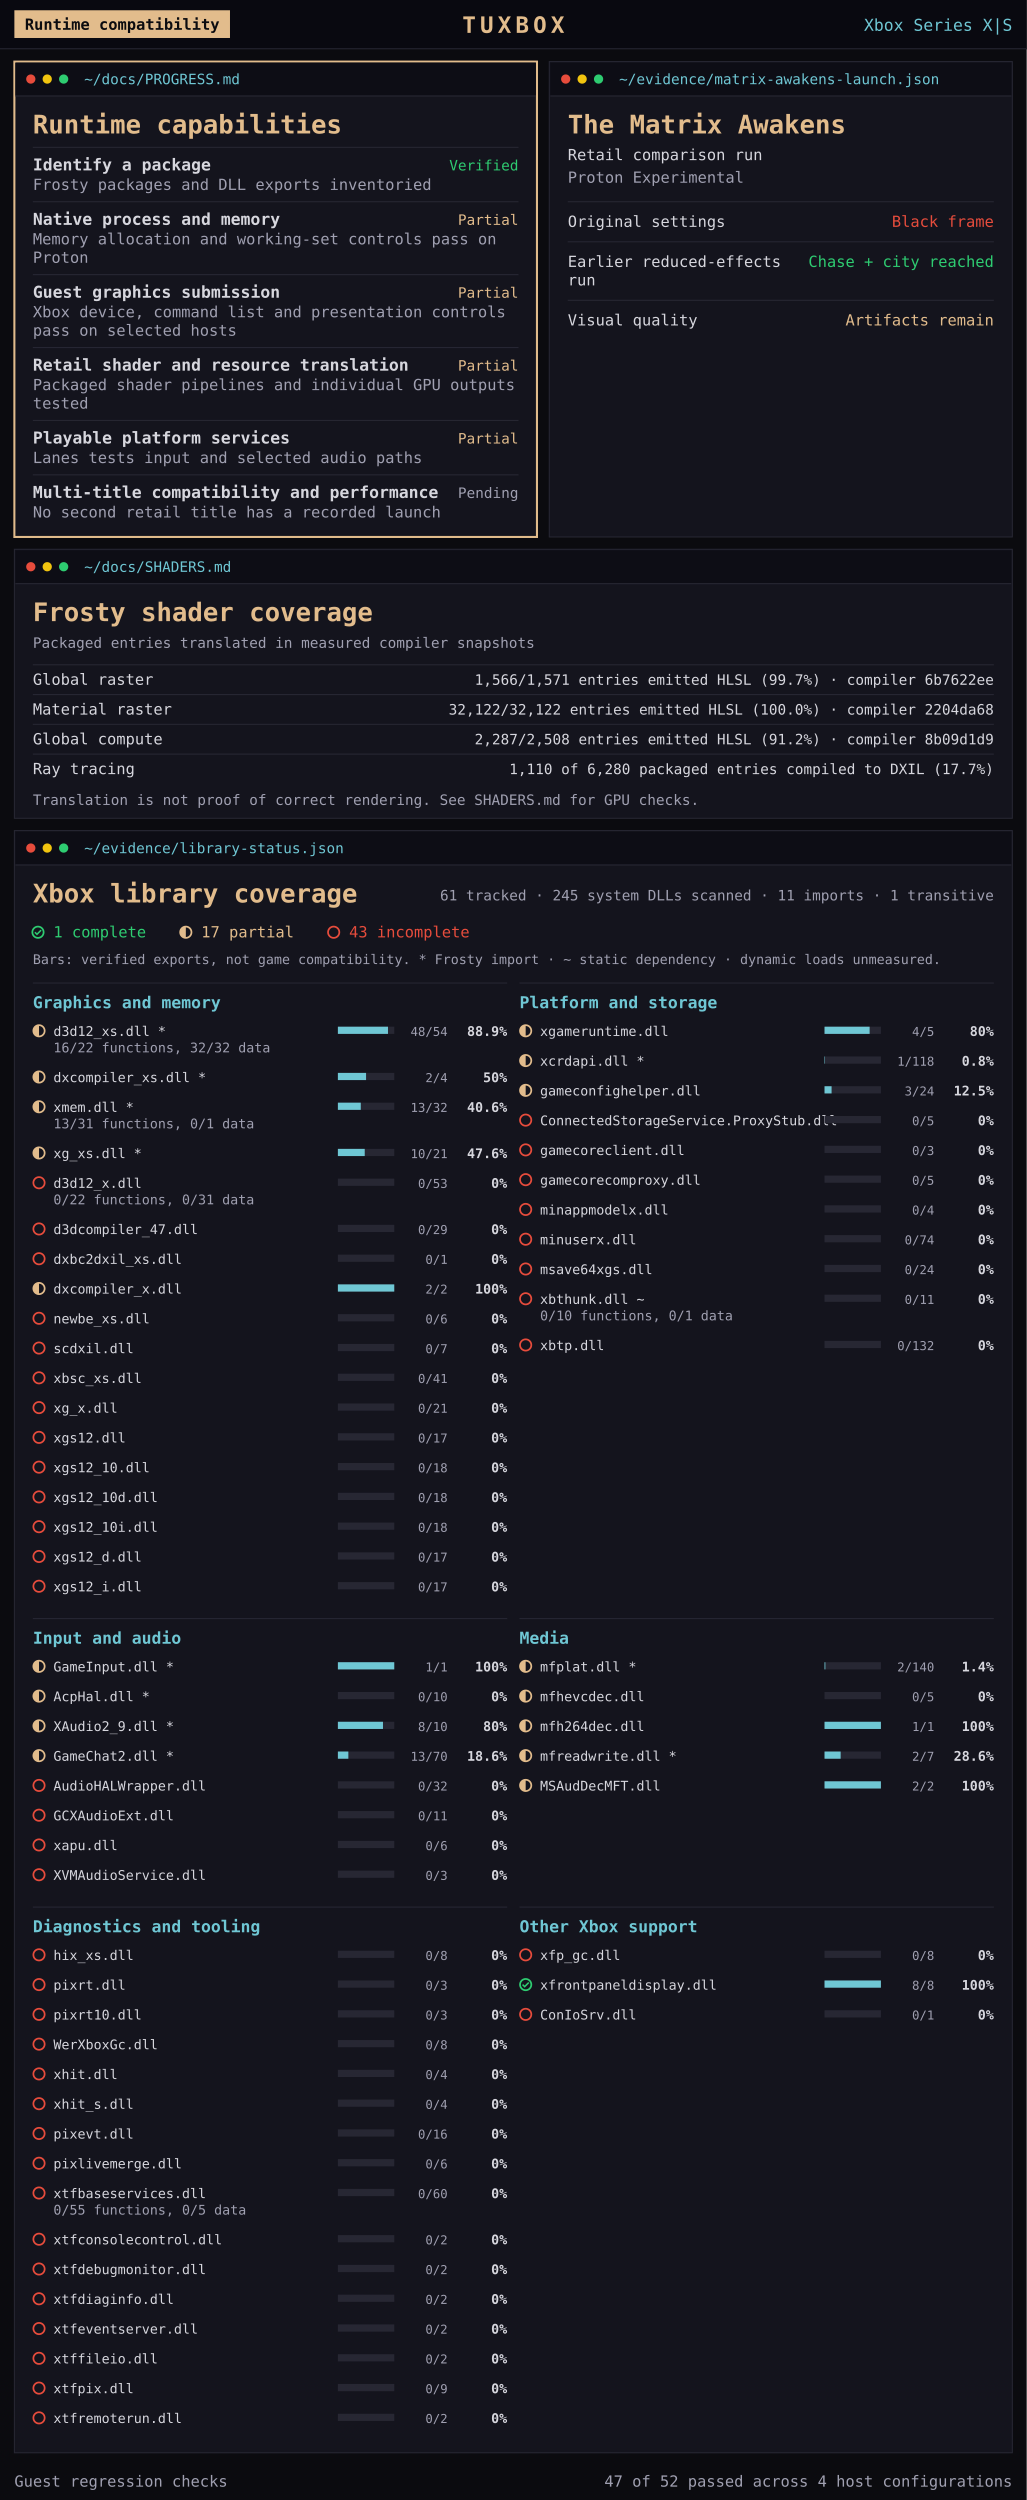
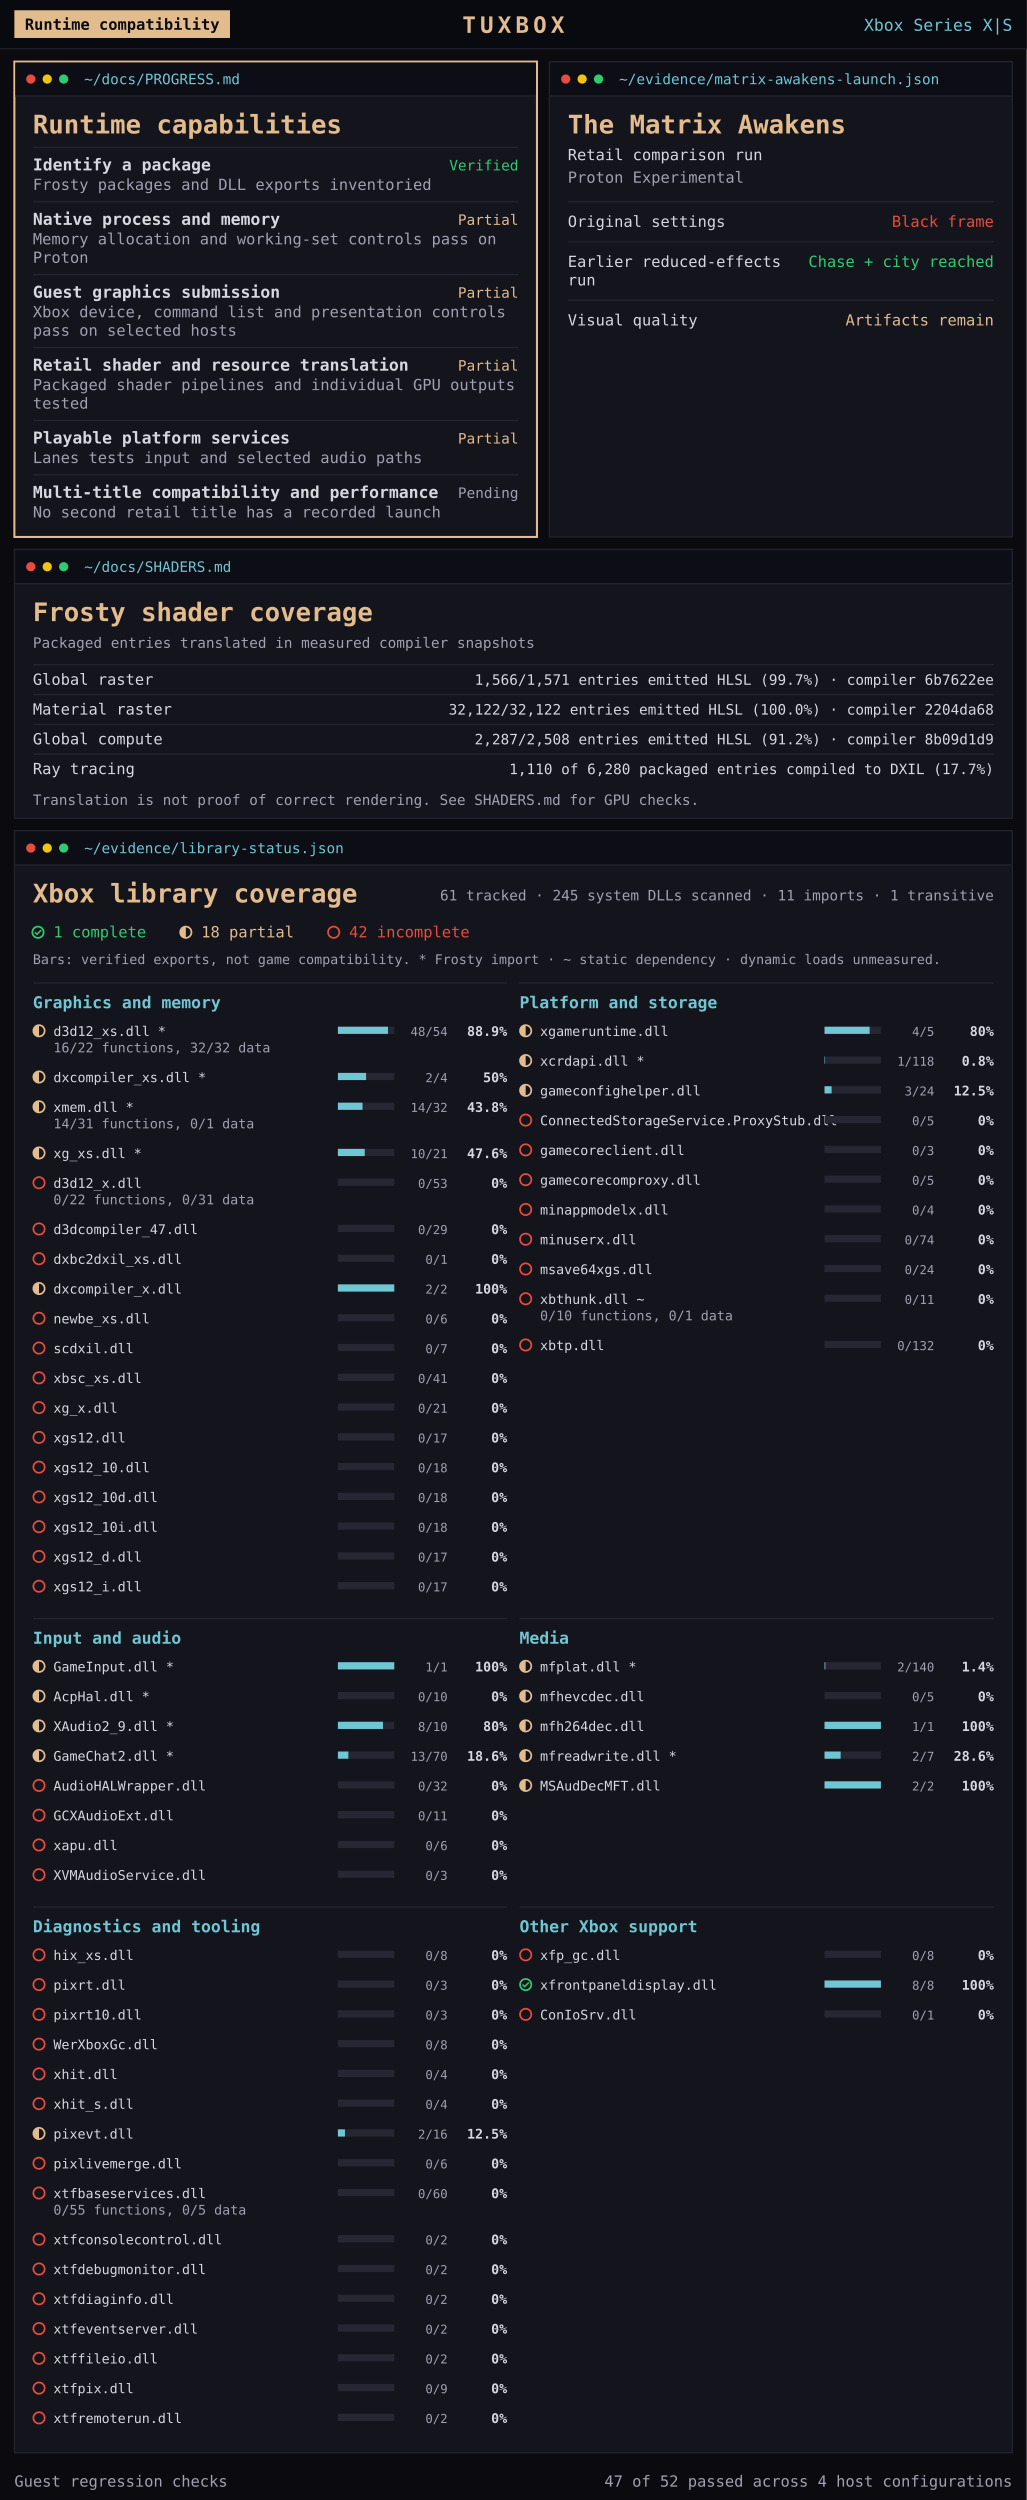
<svg xmlns="http://www.w3.org/2000/svg" role="img" font-family="'Terminess Nerd Font Mono', 'DejaVu Sans Mono', Consolas, monospace" aria-labelledby="map-title map-description" viewBox="0 0 1000 2435" width="1000" height="2435">
  <rect x="0" y="0" width="1000" height="2435" fill="#0b0b0f" />
  <rect x="0" y="0" width="1000" height="48" fill="#090910" />
  <rect x="0" y="47" width="1000" height="1" fill="#272733" />
  <rect x="14" y="10" width="210" height="27" fill="#e2bc8c" />
  <text x="119" y="29" fill="#0b0b0f" font-size="15" text-anchor="middle" font-weight="bold">Runtime compatibility</text>
  <text x="500" y="32" fill="#e2bc8c" font-size="22" text-anchor="middle" font-weight="bold" letter-spacing="4">TUXBOX</text>
  <text x="986" y="30" fill="#6fc7d4" font-size="16" text-anchor="end" font-weight="normal">Xbox Series X|S</text>
  <g transform="translate(14 60)">
    <rect x="0" y="0" width="509" height="463" fill="#14141d" stroke="#e2bc8c" stroke-width="2" />
    <rect x="1" y="1" width="507" height="32" fill="#0d0d15" />
    <rect x="1" y="33" width="507" height="1" fill="#272733" />
    <circle cx="16" cy="17" r="4.5" fill="#e74c3c" />
    <circle cx="32" cy="17" r="4.5" fill="#f1c40f" />
    <circle cx="48" cy="17" r="4.5" fill="#2ecc71" />
    <text x="68" y="22" fill="#6fc7d4" font-size="14" text-anchor="start" font-weight="normal">~/docs/PROGRESS.md</text>
    <text x="18" y="70" fill="#e2bc8c" font-size="25" text-anchor="start" font-weight="bold">Runtime capabilities</text>
    <rect x="18" y="83" width="473" height="1" fill="#272733" />
    <text x="18" y="106" fill="#d7d7de" font-size="16" text-anchor="start" font-weight="bold">Identify a package</text>
    <text x="491" y="106" fill="#2ecc71" font-size="14" text-anchor="end" font-weight="normal">Verified</text>
    <text x="18" y="125" fill="#a0a0b1" font-size="15" text-anchor="start" font-weight="normal">Frosty packages and DLL exports inventoried</text>
    <rect x="18" y="136" width="473" height="1" fill="#272733" />
    <text x="18" y="159" fill="#d7d7de" font-size="16" text-anchor="start" font-weight="bold">Native process and memory</text>
    <text x="491" y="159" fill="#e2bc8c" font-size="14" text-anchor="end" font-weight="normal">Partial</text>
    <text x="18" y="178" fill="#a0a0b1" font-size="15" text-anchor="start" font-weight="normal">Memory allocation and working-set controls pass on</text>
    <text x="18" y="196" fill="#a0a0b1" font-size="15" text-anchor="start" font-weight="normal">Proton</text>
    <rect x="18" y="207" width="473" height="1" fill="#272733" />
    <text x="18" y="230" fill="#d7d7de" font-size="16" text-anchor="start" font-weight="bold">Guest graphics submission</text>
    <text x="491" y="230" fill="#e2bc8c" font-size="14" text-anchor="end" font-weight="normal">Partial</text>
    <text x="18" y="249" fill="#a0a0b1" font-size="15" text-anchor="start" font-weight="normal">Xbox device, command list and presentation controls</text>
    <text x="18" y="267" fill="#a0a0b1" font-size="15" text-anchor="start" font-weight="normal">pass on selected hosts</text>
    <rect x="18" y="278" width="473" height="1" fill="#272733" />
    <text x="18" y="301" fill="#d7d7de" font-size="16" text-anchor="start" font-weight="bold">Retail shader and resource translation</text>
    <text x="491" y="301" fill="#e2bc8c" font-size="14" text-anchor="end" font-weight="normal">Partial</text>
    <text x="18" y="320" fill="#a0a0b1" font-size="15" text-anchor="start" font-weight="normal">Packaged shader pipelines and individual GPU outputs</text>
    <text x="18" y="338" fill="#a0a0b1" font-size="15" text-anchor="start" font-weight="normal">tested</text>
    <rect x="18" y="349" width="473" height="1" fill="#272733" />
    <text x="18" y="372" fill="#d7d7de" font-size="16" text-anchor="start" font-weight="bold">Playable platform services</text>
    <text x="491" y="372" fill="#e2bc8c" font-size="14" text-anchor="end" font-weight="normal">Partial</text>
    <text x="18" y="391" fill="#a0a0b1" font-size="15" text-anchor="start" font-weight="normal">Lanes tests input and selected audio paths</text>
    <rect x="18" y="402" width="473" height="1" fill="#272733" />
    <text x="18" y="425" fill="#d7d7de" font-size="16" text-anchor="start" font-weight="bold">Multi-title compatibility and performance</text>
    <text x="491" y="425" fill="#a0a0b1" font-size="14" text-anchor="end" font-weight="normal">Pending</text>
    <text x="18" y="444" fill="#a0a0b1" font-size="15" text-anchor="start" font-weight="normal">No second retail title has a recorded launch</text>
  </g>
  <g transform="translate(535 60)">
    <rect x="0" y="0" width="451" height="463" fill="#14141d" stroke="#272733" stroke-width="1" />
    <rect x="1" y="1" width="449" height="32" fill="#0d0d15" />
    <rect x="1" y="33" width="449" height="1" fill="#272733" />
    <circle cx="16" cy="17" r="4.5" fill="#e74c3c" />
    <circle cx="32" cy="17" r="4.5" fill="#f1c40f" />
    <circle cx="48" cy="17" r="4.5" fill="#2ecc71" />
    <text x="68" y="22" fill="#6fc7d4" font-size="14" text-anchor="start" font-weight="normal">~/evidence/matrix-awakens-launch.json</text>
    <text x="18" y="70" fill="#e2bc8c" font-size="25" text-anchor="start" font-weight="bold">The Matrix Awakens</text>
    <text x="18" y="96" fill="#d7d7de" font-size="15" text-anchor="start" font-weight="normal">Retail comparison run</text>
    <text x="18" y="118" fill="#a0a0b1" font-size="15" text-anchor="start" font-weight="normal">Proton Experimental</text>
    <rect x="18" y="136" width="415" height="1" fill="#272733" />
    <text x="18" y="161" fill="#d7d7de" font-size="15" text-anchor="start" font-weight="normal">Original settings</text>
    <text x="433" y="161" fill="#e74c3c" font-size="15" text-anchor="end" font-weight="normal">Black frame</text>
    <rect x="18" y="175" width="415" height="1" fill="#272733" />
    <text x="18" y="200" fill="#d7d7de" font-size="15" text-anchor="start" font-weight="normal">Earlier reduced-effects</text>
    <text x="18" y="218" fill="#d7d7de" font-size="15" text-anchor="start" font-weight="normal">run</text>
    <text x="433" y="200" fill="#2ecc71" font-size="15" text-anchor="end" font-weight="normal">Chase + city reached</text>
    <rect x="18" y="232" width="415" height="1" fill="#272733" />
    <text x="18" y="257" fill="#d7d7de" font-size="15" text-anchor="start" font-weight="normal">Visual quality</text>
    <text x="433" y="257" fill="#e2bc8c" font-size="15" text-anchor="end" font-weight="normal">Artifacts remain</text>
  </g>
  <g transform="translate(14 535)">
    <rect x="0" y="0" width="972" height="262" fill="#14141d" stroke="#272733" stroke-width="1" />
    <rect x="1" y="1" width="970" height="32" fill="#0d0d15" />
    <rect x="1" y="33" width="970" height="1" fill="#272733" />
    <circle cx="16" cy="17" r="4.5" fill="#e74c3c" />
    <circle cx="32" cy="17" r="4.5" fill="#f1c40f" />
    <circle cx="48" cy="17" r="4.5" fill="#2ecc71" />
    <text x="68" y="22" fill="#6fc7d4" font-size="14" text-anchor="start" font-weight="normal">~/docs/SHADERS.md</text>
    <text x="18" y="70" fill="#e2bc8c" font-size="25" text-anchor="start" font-weight="bold">Frosty shader coverage</text>
    <text x="18" y="96" fill="#a0a0b1" font-size="14" text-anchor="start" font-weight="normal">Packaged entries translated in measured compiler snapshots</text>
    <rect x="18" y="112" width="936" height="1" fill="#272733" />
    <text x="18" y="132" fill="#d7d7de" font-size="15" text-anchor="start" font-weight="normal">Global raster</text>
    <text x="954" y="132" fill="#d7d7de" font-size="14" text-anchor="end" font-weight="normal">1,566/1,571 entries emitted HLSL (99.7%) · compiler 6b7622ee</text>
    <rect x="18" y="141" width="936" height="1" fill="#272733" />
    <text x="18" y="161" fill="#d7d7de" font-size="15" text-anchor="start" font-weight="normal">Material raster</text>
    <text x="954" y="161" fill="#d7d7de" font-size="14" text-anchor="end" font-weight="normal">32,122/32,122 entries emitted HLSL (100.0%) · compiler 2204da68</text>
    <rect x="18" y="170" width="936" height="1" fill="#272733" />
    <text x="18" y="190" fill="#d7d7de" font-size="15" text-anchor="start" font-weight="normal">Global compute</text>
    <text x="954" y="190" fill="#d7d7de" font-size="14" text-anchor="end" font-weight="normal">2,287/2,508 entries emitted HLSL (91.2%) · compiler 8b09d1d9</text>
    <rect x="18" y="199" width="936" height="1" fill="#272733" />
    <text x="18" y="219" fill="#d7d7de" font-size="15" text-anchor="start" font-weight="normal">Ray tracing</text>
    <text x="954" y="219" fill="#d7d7de" font-size="14" text-anchor="end" font-weight="normal">1,110 of 6,280 packaged entries compiled to DXIL (17.7%)</text>
    <text x="18" y="249" fill="#a0a0b1" font-size="14" text-anchor="start" font-weight="normal">Translation is not proof of correct rendering. See SHADERS.md for GPU checks.</text>
  </g>
  <g transform="translate(14 809)">
    <rect x="0" y="0" width="972" height="1580" fill="#14141d" stroke="#272733" stroke-width="1" />
    <rect x="1" y="1" width="970" height="32" fill="#0d0d15" />
    <rect x="1" y="33" width="970" height="1" fill="#272733" />
    <circle cx="16" cy="17" r="4.5" fill="#e74c3c" />
    <circle cx="32" cy="17" r="4.5" fill="#f1c40f" />
    <circle cx="48" cy="17" r="4.5" fill="#2ecc71" />
    <text x="68" y="22" fill="#6fc7d4" font-size="14" text-anchor="start" font-weight="normal">~/evidence/library-status.json</text>
    <text x="18" y="70" fill="#e2bc8c" font-size="25" text-anchor="start" font-weight="bold">Xbox library coverage</text>
    <text x="954" y="68" fill="#a0a0b1" font-size="14" text-anchor="end" font-weight="normal">61 tracked · 245 system DLLs scanned · 11 imports · 1 transitive</text>
    <g transform="translate(23 99)">
      <circle cx="0" cy="0" r="5.5" fill="none" stroke="#2ecc71" stroke-width="1.7" />
      <path d="M-3,0 -1,2 3,-2" fill="none" stroke="#2ecc71" stroke-width="1.5" />
    </g>
    <text x="38" y="104" fill="#2ecc71" font-size="15" text-anchor="start" font-weight="normal">1 complete</text>
    <g transform="translate(167 99)">
      <circle cx="0" cy="0" r="5.5" fill="none" stroke="#e2bc8c" stroke-width="1.7" />
      <path d="M0,-5.5 A5.5,5.5 0 0 0 0,5.5 Z" fill="#e2bc8c" />
    </g>
-     <text x="182" y="104" fill="#e2bc8c" font-size="15" text-anchor="start" font-weight="normal">17 partial</text>
+     <text x="182" y="104" fill="#e2bc8c" font-size="15" text-anchor="start" font-weight="normal">18 partial</text>
    <g transform="translate(311 99)">
      <circle cx="0" cy="0" r="5.5" fill="none" stroke="#e74c3c" stroke-width="1.7" />
    </g>
-     <text x="326" y="104" fill="#e74c3c" font-size="15" text-anchor="start" font-weight="normal">43 incomplete</text>
+     <text x="326" y="104" fill="#e74c3c" font-size="15" text-anchor="start" font-weight="normal">42 incomplete</text>
    <text x="18" y="130" fill="#a0a0b1" font-size="13" text-anchor="start" font-weight="normal">Bars: verified exports, not game compatibility. * Frosty import  ·  ~ static dependency  ·  dynamic loads unmeasured.</text>
    <rect x="18.0" y="148" width="462.0" height="1" fill="#272733" />
    <text x="18.0" y="173" fill="#6fc7d4" font-size="16" text-anchor="start" font-weight="bold">Graphics and memory</text>
    <g>
      <g transform="translate(24.0 195)">
        <circle cx="0" cy="0" r="5.5" fill="none" stroke="#e2bc8c" stroke-width="1.7" />
        <path d="M0,-5.5 A5.5,5.5 0 0 0 0,5.5 Z" fill="#e2bc8c" />
      </g>
      <text x="38.0" y="200" fill="#d7d7de" font-size="13" text-anchor="start" font-weight="normal">d3d12_xs.dll *</text>
      <rect x="315.1" y="191" width="54.9" height="7" fill="#272733" />
      <rect x="315.1" y="191" width="48.8" height="7" fill="#6fc7d4" />
      <text x="422.0" y="200" fill="#a0a0b1" font-size="12" text-anchor="end" font-weight="normal">48/54</text>
      <text x="480.0" y="200" fill="#d7d7de" font-size="13" text-anchor="end" font-weight="bold">88.9%</text>
      <text x="38.0" y="216" fill="#a0a0b1" font-size="13" text-anchor="start" font-weight="normal">16/22 functions, 32/32 data</text>
    </g>
    <g>
      <g transform="translate(24.0 240)">
        <circle cx="0" cy="0" r="5.5" fill="none" stroke="#e2bc8c" stroke-width="1.7" />
        <path d="M0,-5.5 A5.5,5.5 0 0 0 0,5.5 Z" fill="#e2bc8c" />
      </g>
      <text x="38.0" y="245" fill="#d7d7de" font-size="13" text-anchor="start" font-weight="normal">dxcompiler_xs.dll *</text>
      <rect x="315.1" y="236" width="54.9" height="7" fill="#272733" />
      <rect x="315.1" y="236" width="27.45" height="7" fill="#6fc7d4" />
      <text x="422.0" y="245" fill="#a0a0b1" font-size="12" text-anchor="end" font-weight="normal">2/4</text>
      <text x="480.0" y="245" fill="#d7d7de" font-size="13" text-anchor="end" font-weight="bold">50%</text>
    </g>
    <g>
      <g transform="translate(24.0 269)">
        <circle cx="0" cy="0" r="5.5" fill="none" stroke="#e2bc8c" stroke-width="1.7" />
        <path d="M0,-5.5 A5.5,5.5 0 0 0 0,5.5 Z" fill="#e2bc8c" />
      </g>
      <text x="38.0" y="274" fill="#d7d7de" font-size="13" text-anchor="start" font-weight="normal">xmem.dll *</text>
      <rect x="315.1" y="265" width="54.9" height="7" fill="#272733" />
-       <rect x="315.1" y="265" width="22.303" height="7" fill="#6fc7d4" />
-       <text x="422.0" y="274" fill="#a0a0b1" font-size="12" text-anchor="end" font-weight="normal">13/32</text>
-       <text x="480.0" y="274" fill="#d7d7de" font-size="13" text-anchor="end" font-weight="bold">40.6%</text>
-       <text x="38.0" y="290" fill="#a0a0b1" font-size="13" text-anchor="start" font-weight="normal">13/31 functions, 0/1 data</text>
+       <rect x="315.1" y="265" width="24.019" height="7" fill="#6fc7d4" />
+       <text x="422.0" y="274" fill="#a0a0b1" font-size="12" text-anchor="end" font-weight="normal">14/32</text>
+       <text x="480.0" y="274" fill="#d7d7de" font-size="13" text-anchor="end" font-weight="bold">43.8%</text>
+       <text x="38.0" y="290" fill="#a0a0b1" font-size="13" text-anchor="start" font-weight="normal">14/31 functions, 0/1 data</text>
    </g>
    <g>
      <g transform="translate(24.0 314)">
        <circle cx="0" cy="0" r="5.5" fill="none" stroke="#e2bc8c" stroke-width="1.7" />
        <path d="M0,-5.5 A5.5,5.5 0 0 0 0,5.5 Z" fill="#e2bc8c" />
      </g>
      <text x="38.0" y="319" fill="#d7d7de" font-size="13" text-anchor="start" font-weight="normal">xg_xs.dll *</text>
      <rect x="315.1" y="310" width="54.9" height="7" fill="#272733" />
      <rect x="315.1" y="310" width="26.143" height="7" fill="#6fc7d4" />
      <text x="422.0" y="319" fill="#a0a0b1" font-size="12" text-anchor="end" font-weight="normal">10/21</text>
      <text x="480.0" y="319" fill="#d7d7de" font-size="13" text-anchor="end" font-weight="bold">47.6%</text>
    </g>
    <g>
      <g transform="translate(24.0 343)">
        <circle cx="0" cy="0" r="5.5" fill="none" stroke="#e74c3c" stroke-width="1.7" />
      </g>
      <text x="38.0" y="348" fill="#d7d7de" font-size="13" text-anchor="start" font-weight="normal">d3d12_x.dll</text>
      <rect x="315.1" y="339" width="54.9" height="7" fill="#272733" />
      <text x="422.0" y="348" fill="#a0a0b1" font-size="12" text-anchor="end" font-weight="normal">0/53</text>
      <text x="480.0" y="348" fill="#d7d7de" font-size="13" text-anchor="end" font-weight="bold">0%</text>
      <text x="38.0" y="364" fill="#a0a0b1" font-size="13" text-anchor="start" font-weight="normal">0/22 functions, 0/31 data</text>
    </g>
    <g>
      <g transform="translate(24.0 388)">
        <circle cx="0" cy="0" r="5.5" fill="none" stroke="#e74c3c" stroke-width="1.7" />
      </g>
      <text x="38.0" y="393" fill="#d7d7de" font-size="13" text-anchor="start" font-weight="normal">d3dcompiler_47.dll</text>
      <rect x="315.1" y="384" width="54.9" height="7" fill="#272733" />
      <text x="422.0" y="393" fill="#a0a0b1" font-size="12" text-anchor="end" font-weight="normal">0/29</text>
      <text x="480.0" y="393" fill="#d7d7de" font-size="13" text-anchor="end" font-weight="bold">0%</text>
    </g>
    <g>
      <g transform="translate(24.0 417)">
        <circle cx="0" cy="0" r="5.5" fill="none" stroke="#e74c3c" stroke-width="1.7" />
      </g>
      <text x="38.0" y="422" fill="#d7d7de" font-size="13" text-anchor="start" font-weight="normal">dxbc2dxil_xs.dll</text>
      <rect x="315.1" y="413" width="54.9" height="7" fill="#272733" />
      <text x="422.0" y="422" fill="#a0a0b1" font-size="12" text-anchor="end" font-weight="normal">0/1</text>
      <text x="480.0" y="422" fill="#d7d7de" font-size="13" text-anchor="end" font-weight="bold">0%</text>
    </g>
    <g>
      <g transform="translate(24.0 446)">
        <circle cx="0" cy="0" r="5.5" fill="none" stroke="#e2bc8c" stroke-width="1.7" />
        <path d="M0,-5.5 A5.5,5.5 0 0 0 0,5.5 Z" fill="#e2bc8c" />
      </g>
      <text x="38.0" y="451" fill="#d7d7de" font-size="13" text-anchor="start" font-weight="normal">dxcompiler_x.dll</text>
      <rect x="315.1" y="442" width="54.9" height="7" fill="#272733" />
      <rect x="315.1" y="442" width="54.9" height="7" fill="#6fc7d4" />
      <text x="422.0" y="451" fill="#a0a0b1" font-size="12" text-anchor="end" font-weight="normal">2/2</text>
      <text x="480.0" y="451" fill="#d7d7de" font-size="13" text-anchor="end" font-weight="bold">100%</text>
    </g>
    <g>
      <g transform="translate(24.0 475)">
        <circle cx="0" cy="0" r="5.5" fill="none" stroke="#e74c3c" stroke-width="1.7" />
      </g>
      <text x="38.0" y="480" fill="#d7d7de" font-size="13" text-anchor="start" font-weight="normal">newbe_xs.dll</text>
      <rect x="315.1" y="471" width="54.9" height="7" fill="#272733" />
      <text x="422.0" y="480" fill="#a0a0b1" font-size="12" text-anchor="end" font-weight="normal">0/6</text>
      <text x="480.0" y="480" fill="#d7d7de" font-size="13" text-anchor="end" font-weight="bold">0%</text>
    </g>
    <g>
      <g transform="translate(24.0 504)">
        <circle cx="0" cy="0" r="5.5" fill="none" stroke="#e74c3c" stroke-width="1.7" />
      </g>
      <text x="38.0" y="509" fill="#d7d7de" font-size="13" text-anchor="start" font-weight="normal">scdxil.dll</text>
      <rect x="315.1" y="500" width="54.9" height="7" fill="#272733" />
      <text x="422.0" y="509" fill="#a0a0b1" font-size="12" text-anchor="end" font-weight="normal">0/7</text>
      <text x="480.0" y="509" fill="#d7d7de" font-size="13" text-anchor="end" font-weight="bold">0%</text>
    </g>
    <g>
      <g transform="translate(24.0 533)">
        <circle cx="0" cy="0" r="5.5" fill="none" stroke="#e74c3c" stroke-width="1.7" />
      </g>
      <text x="38.0" y="538" fill="#d7d7de" font-size="13" text-anchor="start" font-weight="normal">xbsc_xs.dll</text>
      <rect x="315.1" y="529" width="54.9" height="7" fill="#272733" />
      <text x="422.0" y="538" fill="#a0a0b1" font-size="12" text-anchor="end" font-weight="normal">0/41</text>
      <text x="480.0" y="538" fill="#d7d7de" font-size="13" text-anchor="end" font-weight="bold">0%</text>
    </g>
    <g>
      <g transform="translate(24.0 562)">
        <circle cx="0" cy="0" r="5.5" fill="none" stroke="#e74c3c" stroke-width="1.7" />
      </g>
      <text x="38.0" y="567" fill="#d7d7de" font-size="13" text-anchor="start" font-weight="normal">xg_x.dll</text>
      <rect x="315.1" y="558" width="54.9" height="7" fill="#272733" />
      <text x="422.0" y="567" fill="#a0a0b1" font-size="12" text-anchor="end" font-weight="normal">0/21</text>
      <text x="480.0" y="567" fill="#d7d7de" font-size="13" text-anchor="end" font-weight="bold">0%</text>
    </g>
    <g>
      <g transform="translate(24.0 591)">
        <circle cx="0" cy="0" r="5.5" fill="none" stroke="#e74c3c" stroke-width="1.7" />
      </g>
      <text x="38.0" y="596" fill="#d7d7de" font-size="13" text-anchor="start" font-weight="normal">xgs12.dll</text>
      <rect x="315.1" y="587" width="54.9" height="7" fill="#272733" />
      <text x="422.0" y="596" fill="#a0a0b1" font-size="12" text-anchor="end" font-weight="normal">0/17</text>
      <text x="480.0" y="596" fill="#d7d7de" font-size="13" text-anchor="end" font-weight="bold">0%</text>
    </g>
    <g>
      <g transform="translate(24.0 620)">
        <circle cx="0" cy="0" r="5.5" fill="none" stroke="#e74c3c" stroke-width="1.7" />
      </g>
      <text x="38.0" y="625" fill="#d7d7de" font-size="13" text-anchor="start" font-weight="normal">xgs12_10.dll</text>
      <rect x="315.1" y="616" width="54.9" height="7" fill="#272733" />
      <text x="422.0" y="625" fill="#a0a0b1" font-size="12" text-anchor="end" font-weight="normal">0/18</text>
      <text x="480.0" y="625" fill="#d7d7de" font-size="13" text-anchor="end" font-weight="bold">0%</text>
    </g>
    <g>
      <g transform="translate(24.0 649)">
        <circle cx="0" cy="0" r="5.5" fill="none" stroke="#e74c3c" stroke-width="1.7" />
      </g>
      <text x="38.0" y="654" fill="#d7d7de" font-size="13" text-anchor="start" font-weight="normal">xgs12_10d.dll</text>
      <rect x="315.1" y="645" width="54.9" height="7" fill="#272733" />
      <text x="422.0" y="654" fill="#a0a0b1" font-size="12" text-anchor="end" font-weight="normal">0/18</text>
      <text x="480.0" y="654" fill="#d7d7de" font-size="13" text-anchor="end" font-weight="bold">0%</text>
    </g>
    <g>
      <g transform="translate(24.0 678)">
        <circle cx="0" cy="0" r="5.5" fill="none" stroke="#e74c3c" stroke-width="1.7" />
      </g>
      <text x="38.0" y="683" fill="#d7d7de" font-size="13" text-anchor="start" font-weight="normal">xgs12_10i.dll</text>
      <rect x="315.1" y="674" width="54.9" height="7" fill="#272733" />
      <text x="422.0" y="683" fill="#a0a0b1" font-size="12" text-anchor="end" font-weight="normal">0/18</text>
      <text x="480.0" y="683" fill="#d7d7de" font-size="13" text-anchor="end" font-weight="bold">0%</text>
    </g>
    <g>
      <g transform="translate(24.0 707)">
        <circle cx="0" cy="0" r="5.5" fill="none" stroke="#e74c3c" stroke-width="1.7" />
      </g>
      <text x="38.0" y="712" fill="#d7d7de" font-size="13" text-anchor="start" font-weight="normal">xgs12_d.dll</text>
      <rect x="315.1" y="703" width="54.9" height="7" fill="#272733" />
      <text x="422.0" y="712" fill="#a0a0b1" font-size="12" text-anchor="end" font-weight="normal">0/17</text>
      <text x="480.0" y="712" fill="#d7d7de" font-size="13" text-anchor="end" font-weight="bold">0%</text>
    </g>
    <g>
      <g transform="translate(24.0 736)">
        <circle cx="0" cy="0" r="5.5" fill="none" stroke="#e74c3c" stroke-width="1.7" />
      </g>
      <text x="38.0" y="741" fill="#d7d7de" font-size="13" text-anchor="start" font-weight="normal">xgs12_i.dll</text>
      <rect x="315.1" y="732" width="54.9" height="7" fill="#272733" />
      <text x="422.0" y="741" fill="#a0a0b1" font-size="12" text-anchor="end" font-weight="normal">0/17</text>
      <text x="480.0" y="741" fill="#d7d7de" font-size="13" text-anchor="end" font-weight="bold">0%</text>
    </g>
    <rect x="492.0" y="148" width="462.0" height="1" fill="#272733" />
    <text x="492.0" y="173" fill="#6fc7d4" font-size="16" text-anchor="start" font-weight="bold">Platform and storage</text>
    <g>
      <g transform="translate(498.0 195)">
        <circle cx="0" cy="0" r="5.5" fill="none" stroke="#e2bc8c" stroke-width="1.7" />
        <path d="M0,-5.5 A5.5,5.5 0 0 0 0,5.5 Z" fill="#e2bc8c" />
      </g>
      <text x="512.0" y="200" fill="#d7d7de" font-size="13" text-anchor="start" font-weight="normal">xgameruntime.dll</text>
      <rect x="789.1" y="191" width="54.9" height="7" fill="#272733" />
      <rect x="789.1" y="191" width="43.92" height="7" fill="#6fc7d4" />
      <text x="896.0" y="200" fill="#a0a0b1" font-size="12" text-anchor="end" font-weight="normal">4/5</text>
      <text x="954.0" y="200" fill="#d7d7de" font-size="13" text-anchor="end" font-weight="bold">80%</text>
    </g>
    <g>
      <g transform="translate(498.0 224)">
        <circle cx="0" cy="0" r="5.5" fill="none" stroke="#e2bc8c" stroke-width="1.7" />
        <path d="M0,-5.5 A5.5,5.5 0 0 0 0,5.5 Z" fill="#e2bc8c" />
      </g>
      <text x="512.0" y="229" fill="#d7d7de" font-size="13" text-anchor="start" font-weight="normal">xcrdapi.dll *</text>
      <rect x="789.1" y="220" width="54.9" height="7" fill="#272733" />
      <rect x="789.1" y="220" width="0.465" height="7" fill="#6fc7d4" />
      <text x="896.0" y="229" fill="#a0a0b1" font-size="12" text-anchor="end" font-weight="normal">1/118</text>
      <text x="954.0" y="229" fill="#d7d7de" font-size="13" text-anchor="end" font-weight="bold">0.8%</text>
    </g>
    <g>
      <g transform="translate(498.0 253)">
        <circle cx="0" cy="0" r="5.5" fill="none" stroke="#e2bc8c" stroke-width="1.7" />
        <path d="M0,-5.5 A5.5,5.5 0 0 0 0,5.5 Z" fill="#e2bc8c" />
      </g>
      <text x="512.0" y="258" fill="#d7d7de" font-size="13" text-anchor="start" font-weight="normal">gameconfighelper.dll</text>
      <rect x="789.1" y="249" width="54.9" height="7" fill="#272733" />
      <rect x="789.1" y="249" width="6.862" height="7" fill="#6fc7d4" />
      <text x="896.0" y="258" fill="#a0a0b1" font-size="12" text-anchor="end" font-weight="normal">3/24</text>
      <text x="954.0" y="258" fill="#d7d7de" font-size="13" text-anchor="end" font-weight="bold">12.5%</text>
    </g>
    <g>
      <g transform="translate(498.0 282)">
        <circle cx="0" cy="0" r="5.5" fill="none" stroke="#e74c3c" stroke-width="1.7" />
      </g>
      <text x="512.0" y="287" fill="#d7d7de" font-size="13" text-anchor="start" font-weight="normal">ConnectedStorageService.ProxyStub.dll</text>
      <rect x="789.1" y="278" width="54.9" height="7" fill="#272733" />
      <text x="896.0" y="287" fill="#a0a0b1" font-size="12" text-anchor="end" font-weight="normal">0/5</text>
      <text x="954.0" y="287" fill="#d7d7de" font-size="13" text-anchor="end" font-weight="bold">0%</text>
    </g>
    <g>
      <g transform="translate(498.0 311)">
        <circle cx="0" cy="0" r="5.5" fill="none" stroke="#e74c3c" stroke-width="1.7" />
      </g>
      <text x="512.0" y="316" fill="#d7d7de" font-size="13" text-anchor="start" font-weight="normal">gamecoreclient.dll</text>
      <rect x="789.1" y="307" width="54.9" height="7" fill="#272733" />
      <text x="896.0" y="316" fill="#a0a0b1" font-size="12" text-anchor="end" font-weight="normal">0/3</text>
      <text x="954.0" y="316" fill="#d7d7de" font-size="13" text-anchor="end" font-weight="bold">0%</text>
    </g>
    <g>
      <g transform="translate(498.0 340)">
        <circle cx="0" cy="0" r="5.5" fill="none" stroke="#e74c3c" stroke-width="1.7" />
      </g>
      <text x="512.0" y="345" fill="#d7d7de" font-size="13" text-anchor="start" font-weight="normal">gamecorecomproxy.dll</text>
      <rect x="789.1" y="336" width="54.9" height="7" fill="#272733" />
      <text x="896.0" y="345" fill="#a0a0b1" font-size="12" text-anchor="end" font-weight="normal">0/5</text>
      <text x="954.0" y="345" fill="#d7d7de" font-size="13" text-anchor="end" font-weight="bold">0%</text>
    </g>
    <g>
      <g transform="translate(498.0 369)">
        <circle cx="0" cy="0" r="5.5" fill="none" stroke="#e74c3c" stroke-width="1.7" />
      </g>
      <text x="512.0" y="374" fill="#d7d7de" font-size="13" text-anchor="start" font-weight="normal">minappmodelx.dll</text>
      <rect x="789.1" y="365" width="54.9" height="7" fill="#272733" />
      <text x="896.0" y="374" fill="#a0a0b1" font-size="12" text-anchor="end" font-weight="normal">0/4</text>
      <text x="954.0" y="374" fill="#d7d7de" font-size="13" text-anchor="end" font-weight="bold">0%</text>
    </g>
    <g>
      <g transform="translate(498.0 398)">
        <circle cx="0" cy="0" r="5.5" fill="none" stroke="#e74c3c" stroke-width="1.7" />
      </g>
      <text x="512.0" y="403" fill="#d7d7de" font-size="13" text-anchor="start" font-weight="normal">minuserx.dll</text>
      <rect x="789.1" y="394" width="54.9" height="7" fill="#272733" />
      <text x="896.0" y="403" fill="#a0a0b1" font-size="12" text-anchor="end" font-weight="normal">0/74</text>
      <text x="954.0" y="403" fill="#d7d7de" font-size="13" text-anchor="end" font-weight="bold">0%</text>
    </g>
    <g>
      <g transform="translate(498.0 427)">
        <circle cx="0" cy="0" r="5.5" fill="none" stroke="#e74c3c" stroke-width="1.7" />
      </g>
      <text x="512.0" y="432" fill="#d7d7de" font-size="13" text-anchor="start" font-weight="normal">msave64xgs.dll</text>
      <rect x="789.1" y="423" width="54.9" height="7" fill="#272733" />
      <text x="896.0" y="432" fill="#a0a0b1" font-size="12" text-anchor="end" font-weight="normal">0/24</text>
      <text x="954.0" y="432" fill="#d7d7de" font-size="13" text-anchor="end" font-weight="bold">0%</text>
    </g>
    <g>
      <g transform="translate(498.0 456)">
        <circle cx="0" cy="0" r="5.5" fill="none" stroke="#e74c3c" stroke-width="1.7" />
      </g>
      <text x="512.0" y="461" fill="#d7d7de" font-size="13" text-anchor="start" font-weight="normal">xbthunk.dll ~</text>
      <rect x="789.1" y="452" width="54.9" height="7" fill="#272733" />
      <text x="896.0" y="461" fill="#a0a0b1" font-size="12" text-anchor="end" font-weight="normal">0/11</text>
      <text x="954.0" y="461" fill="#d7d7de" font-size="13" text-anchor="end" font-weight="bold">0%</text>
      <text x="512.0" y="477" fill="#a0a0b1" font-size="13" text-anchor="start" font-weight="normal">0/10 functions, 0/1 data</text>
    </g>
    <g>
      <g transform="translate(498.0 501)">
        <circle cx="0" cy="0" r="5.5" fill="none" stroke="#e74c3c" stroke-width="1.7" />
      </g>
      <text x="512.0" y="506" fill="#d7d7de" font-size="13" text-anchor="start" font-weight="normal">xbtp.dll</text>
      <rect x="789.1" y="497" width="54.9" height="7" fill="#272733" />
      <text x="896.0" y="506" fill="#a0a0b1" font-size="12" text-anchor="end" font-weight="normal">0/132</text>
      <text x="954.0" y="506" fill="#d7d7de" font-size="13" text-anchor="end" font-weight="bold">0%</text>
    </g>
    <rect x="18.0" y="767" width="462.0" height="1" fill="#272733" />
    <text x="18.0" y="792" fill="#6fc7d4" font-size="16" text-anchor="start" font-weight="bold">Input and audio</text>
    <g>
      <g transform="translate(24.0 814)">
        <circle cx="0" cy="0" r="5.5" fill="none" stroke="#e2bc8c" stroke-width="1.7" />
        <path d="M0,-5.5 A5.5,5.5 0 0 0 0,5.5 Z" fill="#e2bc8c" />
      </g>
      <text x="38.0" y="819" fill="#d7d7de" font-size="13" text-anchor="start" font-weight="normal">GameInput.dll *</text>
      <rect x="315.1" y="810" width="54.9" height="7" fill="#272733" />
      <rect x="315.1" y="810" width="54.9" height="7" fill="#6fc7d4" />
      <text x="422.0" y="819" fill="#a0a0b1" font-size="12" text-anchor="end" font-weight="normal">1/1</text>
      <text x="480.0" y="819" fill="#d7d7de" font-size="13" text-anchor="end" font-weight="bold">100%</text>
    </g>
    <g>
      <g transform="translate(24.0 843)">
        <circle cx="0" cy="0" r="5.5" fill="none" stroke="#e2bc8c" stroke-width="1.7" />
        <path d="M0,-5.5 A5.5,5.5 0 0 0 0,5.5 Z" fill="#e2bc8c" />
      </g>
      <text x="38.0" y="848" fill="#d7d7de" font-size="13" text-anchor="start" font-weight="normal">AcpHal.dll *</text>
      <rect x="315.1" y="839" width="54.9" height="7" fill="#272733" />
      <text x="422.0" y="848" fill="#a0a0b1" font-size="12" text-anchor="end" font-weight="normal">0/10</text>
      <text x="480.0" y="848" fill="#d7d7de" font-size="13" text-anchor="end" font-weight="bold">0%</text>
    </g>
    <g>
      <g transform="translate(24.0 872)">
        <circle cx="0" cy="0" r="5.5" fill="none" stroke="#e2bc8c" stroke-width="1.7" />
        <path d="M0,-5.5 A5.5,5.5 0 0 0 0,5.5 Z" fill="#e2bc8c" />
      </g>
      <text x="38.0" y="877" fill="#d7d7de" font-size="13" text-anchor="start" font-weight="normal">XAudio2_9.dll *</text>
      <rect x="315.1" y="868" width="54.9" height="7" fill="#272733" />
      <rect x="315.1" y="868" width="43.92" height="7" fill="#6fc7d4" />
      <text x="422.0" y="877" fill="#a0a0b1" font-size="12" text-anchor="end" font-weight="normal">8/10</text>
      <text x="480.0" y="877" fill="#d7d7de" font-size="13" text-anchor="end" font-weight="bold">80%</text>
    </g>
    <g>
      <g transform="translate(24.0 901)">
        <circle cx="0" cy="0" r="5.5" fill="none" stroke="#e2bc8c" stroke-width="1.7" />
        <path d="M0,-5.5 A5.5,5.5 0 0 0 0,5.5 Z" fill="#e2bc8c" />
      </g>
      <text x="38.0" y="906" fill="#d7d7de" font-size="13" text-anchor="start" font-weight="normal">GameChat2.dll *</text>
      <rect x="315.1" y="897" width="54.9" height="7" fill="#272733" />
      <rect x="315.1" y="897" width="10.196" height="7" fill="#6fc7d4" />
      <text x="422.0" y="906" fill="#a0a0b1" font-size="12" text-anchor="end" font-weight="normal">13/70</text>
      <text x="480.0" y="906" fill="#d7d7de" font-size="13" text-anchor="end" font-weight="bold">18.6%</text>
    </g>
    <g>
      <g transform="translate(24.0 930)">
        <circle cx="0" cy="0" r="5.5" fill="none" stroke="#e74c3c" stroke-width="1.7" />
      </g>
      <text x="38.0" y="935" fill="#d7d7de" font-size="13" text-anchor="start" font-weight="normal">AudioHALWrapper.dll</text>
      <rect x="315.1" y="926" width="54.9" height="7" fill="#272733" />
      <text x="422.0" y="935" fill="#a0a0b1" font-size="12" text-anchor="end" font-weight="normal">0/32</text>
      <text x="480.0" y="935" fill="#d7d7de" font-size="13" text-anchor="end" font-weight="bold">0%</text>
    </g>
    <g>
      <g transform="translate(24.0 959)">
        <circle cx="0" cy="0" r="5.5" fill="none" stroke="#e74c3c" stroke-width="1.7" />
      </g>
      <text x="38.0" y="964" fill="#d7d7de" font-size="13" text-anchor="start" font-weight="normal">GCXAudioExt.dll</text>
      <rect x="315.1" y="955" width="54.9" height="7" fill="#272733" />
      <text x="422.0" y="964" fill="#a0a0b1" font-size="12" text-anchor="end" font-weight="normal">0/11</text>
      <text x="480.0" y="964" fill="#d7d7de" font-size="13" text-anchor="end" font-weight="bold">0%</text>
    </g>
    <g>
      <g transform="translate(24.0 988)">
        <circle cx="0" cy="0" r="5.5" fill="none" stroke="#e74c3c" stroke-width="1.7" />
      </g>
      <text x="38.0" y="993" fill="#d7d7de" font-size="13" text-anchor="start" font-weight="normal">xapu.dll</text>
      <rect x="315.1" y="984" width="54.9" height="7" fill="#272733" />
      <text x="422.0" y="993" fill="#a0a0b1" font-size="12" text-anchor="end" font-weight="normal">0/6</text>
      <text x="480.0" y="993" fill="#d7d7de" font-size="13" text-anchor="end" font-weight="bold">0%</text>
    </g>
    <g>
      <g transform="translate(24.0 1017)">
        <circle cx="0" cy="0" r="5.5" fill="none" stroke="#e74c3c" stroke-width="1.7" />
      </g>
      <text x="38.0" y="1022" fill="#d7d7de" font-size="13" text-anchor="start" font-weight="normal">XVMAudioService.dll</text>
      <rect x="315.1" y="1013" width="54.9" height="7" fill="#272733" />
      <text x="422.0" y="1022" fill="#a0a0b1" font-size="12" text-anchor="end" font-weight="normal">0/3</text>
      <text x="480.0" y="1022" fill="#d7d7de" font-size="13" text-anchor="end" font-weight="bold">0%</text>
    </g>
    <rect x="492.0" y="767" width="462.0" height="1" fill="#272733" />
    <text x="492.0" y="792" fill="#6fc7d4" font-size="16" text-anchor="start" font-weight="bold">Media</text>
    <g>
      <g transform="translate(498.0 814)">
        <circle cx="0" cy="0" r="5.5" fill="none" stroke="#e2bc8c" stroke-width="1.7" />
        <path d="M0,-5.5 A5.5,5.5 0 0 0 0,5.5 Z" fill="#e2bc8c" />
      </g>
      <text x="512.0" y="819" fill="#d7d7de" font-size="13" text-anchor="start" font-weight="normal">mfplat.dll *</text>
      <rect x="789.1" y="810" width="54.9" height="7" fill="#272733" />
      <rect x="789.1" y="810" width="0.784" height="7" fill="#6fc7d4" />
      <text x="896.0" y="819" fill="#a0a0b1" font-size="12" text-anchor="end" font-weight="normal">2/140</text>
      <text x="954.0" y="819" fill="#d7d7de" font-size="13" text-anchor="end" font-weight="bold">1.4%</text>
    </g>
    <g>
      <g transform="translate(498.0 843)">
        <circle cx="0" cy="0" r="5.5" fill="none" stroke="#e2bc8c" stroke-width="1.7" />
        <path d="M0,-5.5 A5.5,5.5 0 0 0 0,5.5 Z" fill="#e2bc8c" />
      </g>
      <text x="512.0" y="848" fill="#d7d7de" font-size="13" text-anchor="start" font-weight="normal">mfhevcdec.dll</text>
      <rect x="789.1" y="839" width="54.9" height="7" fill="#272733" />
      <text x="896.0" y="848" fill="#a0a0b1" font-size="12" text-anchor="end" font-weight="normal">0/5</text>
      <text x="954.0" y="848" fill="#d7d7de" font-size="13" text-anchor="end" font-weight="bold">0%</text>
    </g>
    <g>
      <g transform="translate(498.0 872)">
        <circle cx="0" cy="0" r="5.5" fill="none" stroke="#e2bc8c" stroke-width="1.7" />
        <path d="M0,-5.5 A5.5,5.5 0 0 0 0,5.5 Z" fill="#e2bc8c" />
      </g>
      <text x="512.0" y="877" fill="#d7d7de" font-size="13" text-anchor="start" font-weight="normal">mfh264dec.dll</text>
      <rect x="789.1" y="868" width="54.9" height="7" fill="#272733" />
      <rect x="789.1" y="868" width="54.9" height="7" fill="#6fc7d4" />
      <text x="896.0" y="877" fill="#a0a0b1" font-size="12" text-anchor="end" font-weight="normal">1/1</text>
      <text x="954.0" y="877" fill="#d7d7de" font-size="13" text-anchor="end" font-weight="bold">100%</text>
    </g>
    <g>
      <g transform="translate(498.0 901)">
        <circle cx="0" cy="0" r="5.5" fill="none" stroke="#e2bc8c" stroke-width="1.7" />
        <path d="M0,-5.5 A5.5,5.5 0 0 0 0,5.5 Z" fill="#e2bc8c" />
      </g>
      <text x="512.0" y="906" fill="#d7d7de" font-size="13" text-anchor="start" font-weight="normal">mfreadwrite.dll *</text>
      <rect x="789.1" y="897" width="54.9" height="7" fill="#272733" />
      <rect x="789.1" y="897" width="15.686" height="7" fill="#6fc7d4" />
      <text x="896.0" y="906" fill="#a0a0b1" font-size="12" text-anchor="end" font-weight="normal">2/7</text>
      <text x="954.0" y="906" fill="#d7d7de" font-size="13" text-anchor="end" font-weight="bold">28.6%</text>
    </g>
    <g>
      <g transform="translate(498.0 930)">
        <circle cx="0" cy="0" r="5.5" fill="none" stroke="#e2bc8c" stroke-width="1.7" />
        <path d="M0,-5.5 A5.5,5.5 0 0 0 0,5.5 Z" fill="#e2bc8c" />
      </g>
      <text x="512.0" y="935" fill="#d7d7de" font-size="13" text-anchor="start" font-weight="normal">MSAudDecMFT.dll</text>
      <rect x="789.1" y="926" width="54.9" height="7" fill="#272733" />
      <rect x="789.1" y="926" width="54.9" height="7" fill="#6fc7d4" />
      <text x="896.0" y="935" fill="#a0a0b1" font-size="12" text-anchor="end" font-weight="normal">2/2</text>
      <text x="954.0" y="935" fill="#d7d7de" font-size="13" text-anchor="end" font-weight="bold">100%</text>
    </g>
    <rect x="18.0" y="1048" width="462.0" height="1" fill="#272733" />
    <text x="18.0" y="1073" fill="#6fc7d4" font-size="16" text-anchor="start" font-weight="bold">Diagnostics and tooling</text>
    <g>
      <g transform="translate(24.0 1095)">
        <circle cx="0" cy="0" r="5.5" fill="none" stroke="#e74c3c" stroke-width="1.7" />
      </g>
      <text x="38.0" y="1100" fill="#d7d7de" font-size="13" text-anchor="start" font-weight="normal">hix_xs.dll</text>
      <rect x="315.1" y="1091" width="54.9" height="7" fill="#272733" />
      <text x="422.0" y="1100" fill="#a0a0b1" font-size="12" text-anchor="end" font-weight="normal">0/8</text>
      <text x="480.0" y="1100" fill="#d7d7de" font-size="13" text-anchor="end" font-weight="bold">0%</text>
    </g>
    <g>
      <g transform="translate(24.0 1124)">
        <circle cx="0" cy="0" r="5.5" fill="none" stroke="#e74c3c" stroke-width="1.7" />
      </g>
      <text x="38.0" y="1129" fill="#d7d7de" font-size="13" text-anchor="start" font-weight="normal">pixrt.dll</text>
      <rect x="315.1" y="1120" width="54.9" height="7" fill="#272733" />
      <text x="422.0" y="1129" fill="#a0a0b1" font-size="12" text-anchor="end" font-weight="normal">0/3</text>
      <text x="480.0" y="1129" fill="#d7d7de" font-size="13" text-anchor="end" font-weight="bold">0%</text>
    </g>
    <g>
      <g transform="translate(24.0 1153)">
        <circle cx="0" cy="0" r="5.5" fill="none" stroke="#e74c3c" stroke-width="1.7" />
      </g>
      <text x="38.0" y="1158" fill="#d7d7de" font-size="13" text-anchor="start" font-weight="normal">pixrt10.dll</text>
      <rect x="315.1" y="1149" width="54.9" height="7" fill="#272733" />
      <text x="422.0" y="1158" fill="#a0a0b1" font-size="12" text-anchor="end" font-weight="normal">0/3</text>
      <text x="480.0" y="1158" fill="#d7d7de" font-size="13" text-anchor="end" font-weight="bold">0%</text>
    </g>
    <g>
      <g transform="translate(24.0 1182)">
        <circle cx="0" cy="0" r="5.5" fill="none" stroke="#e74c3c" stroke-width="1.7" />
      </g>
      <text x="38.0" y="1187" fill="#d7d7de" font-size="13" text-anchor="start" font-weight="normal">WerXboxGc.dll</text>
      <rect x="315.1" y="1178" width="54.9" height="7" fill="#272733" />
      <text x="422.0" y="1187" fill="#a0a0b1" font-size="12" text-anchor="end" font-weight="normal">0/8</text>
      <text x="480.0" y="1187" fill="#d7d7de" font-size="13" text-anchor="end" font-weight="bold">0%</text>
    </g>
    <g>
      <g transform="translate(24.0 1211)">
        <circle cx="0" cy="0" r="5.5" fill="none" stroke="#e74c3c" stroke-width="1.7" />
      </g>
      <text x="38.0" y="1216" fill="#d7d7de" font-size="13" text-anchor="start" font-weight="normal">xhit.dll</text>
      <rect x="315.1" y="1207" width="54.9" height="7" fill="#272733" />
      <text x="422.0" y="1216" fill="#a0a0b1" font-size="12" text-anchor="end" font-weight="normal">0/4</text>
      <text x="480.0" y="1216" fill="#d7d7de" font-size="13" text-anchor="end" font-weight="bold">0%</text>
    </g>
    <g>
      <g transform="translate(24.0 1240)">
        <circle cx="0" cy="0" r="5.5" fill="none" stroke="#e74c3c" stroke-width="1.7" />
      </g>
      <text x="38.0" y="1245" fill="#d7d7de" font-size="13" text-anchor="start" font-weight="normal">xhit_s.dll</text>
      <rect x="315.1" y="1236" width="54.9" height="7" fill="#272733" />
      <text x="422.0" y="1245" fill="#a0a0b1" font-size="12" text-anchor="end" font-weight="normal">0/4</text>
      <text x="480.0" y="1245" fill="#d7d7de" font-size="13" text-anchor="end" font-weight="bold">0%</text>
    </g>
    <g>
      <g transform="translate(24.0 1269)">
-         <circle cx="0" cy="0" r="5.5" fill="none" stroke="#e74c3c" stroke-width="1.7" />
+         <circle cx="0" cy="0" r="5.5" fill="none" stroke="#e2bc8c" stroke-width="1.7" />
+         <path d="M0,-5.5 A5.5,5.5 0 0 0 0,5.5 Z" fill="#e2bc8c" />
      </g>
      <text x="38.0" y="1274" fill="#d7d7de" font-size="13" text-anchor="start" font-weight="normal">pixevt.dll</text>
      <rect x="315.1" y="1265" width="54.9" height="7" fill="#272733" />
-       <text x="422.0" y="1274" fill="#a0a0b1" font-size="12" text-anchor="end" font-weight="normal">0/16</text>
-       <text x="480.0" y="1274" fill="#d7d7de" font-size="13" text-anchor="end" font-weight="bold">0%</text>
+       <rect x="315.1" y="1265" width="6.862" height="7" fill="#6fc7d4" />
+       <text x="422.0" y="1274" fill="#a0a0b1" font-size="12" text-anchor="end" font-weight="normal">2/16</text>
+       <text x="480.0" y="1274" fill="#d7d7de" font-size="13" text-anchor="end" font-weight="bold">12.5%</text>
    </g>
    <g>
      <g transform="translate(24.0 1298)">
        <circle cx="0" cy="0" r="5.5" fill="none" stroke="#e74c3c" stroke-width="1.7" />
      </g>
      <text x="38.0" y="1303" fill="#d7d7de" font-size="13" text-anchor="start" font-weight="normal">pixlivemerge.dll</text>
      <rect x="315.1" y="1294" width="54.9" height="7" fill="#272733" />
      <text x="422.0" y="1303" fill="#a0a0b1" font-size="12" text-anchor="end" font-weight="normal">0/6</text>
      <text x="480.0" y="1303" fill="#d7d7de" font-size="13" text-anchor="end" font-weight="bold">0%</text>
    </g>
    <g>
      <g transform="translate(24.0 1327)">
        <circle cx="0" cy="0" r="5.5" fill="none" stroke="#e74c3c" stroke-width="1.7" />
      </g>
      <text x="38.0" y="1332" fill="#d7d7de" font-size="13" text-anchor="start" font-weight="normal">xtfbaseservices.dll</text>
      <rect x="315.1" y="1323" width="54.9" height="7" fill="#272733" />
      <text x="422.0" y="1332" fill="#a0a0b1" font-size="12" text-anchor="end" font-weight="normal">0/60</text>
      <text x="480.0" y="1332" fill="#d7d7de" font-size="13" text-anchor="end" font-weight="bold">0%</text>
      <text x="38.0" y="1348" fill="#a0a0b1" font-size="13" text-anchor="start" font-weight="normal">0/55 functions, 0/5 data</text>
    </g>
    <g>
      <g transform="translate(24.0 1372)">
        <circle cx="0" cy="0" r="5.5" fill="none" stroke="#e74c3c" stroke-width="1.7" />
      </g>
      <text x="38.0" y="1377" fill="#d7d7de" font-size="13" text-anchor="start" font-weight="normal">xtfconsolecontrol.dll</text>
      <rect x="315.1" y="1368" width="54.9" height="7" fill="#272733" />
      <text x="422.0" y="1377" fill="#a0a0b1" font-size="12" text-anchor="end" font-weight="normal">0/2</text>
      <text x="480.0" y="1377" fill="#d7d7de" font-size="13" text-anchor="end" font-weight="bold">0%</text>
    </g>
    <g>
      <g transform="translate(24.0 1401)">
        <circle cx="0" cy="0" r="5.5" fill="none" stroke="#e74c3c" stroke-width="1.7" />
      </g>
      <text x="38.0" y="1406" fill="#d7d7de" font-size="13" text-anchor="start" font-weight="normal">xtfdebugmonitor.dll</text>
      <rect x="315.1" y="1397" width="54.9" height="7" fill="#272733" />
      <text x="422.0" y="1406" fill="#a0a0b1" font-size="12" text-anchor="end" font-weight="normal">0/2</text>
      <text x="480.0" y="1406" fill="#d7d7de" font-size="13" text-anchor="end" font-weight="bold">0%</text>
    </g>
    <g>
      <g transform="translate(24.0 1430)">
        <circle cx="0" cy="0" r="5.5" fill="none" stroke="#e74c3c" stroke-width="1.7" />
      </g>
      <text x="38.0" y="1435" fill="#d7d7de" font-size="13" text-anchor="start" font-weight="normal">xtfdiaginfo.dll</text>
      <rect x="315.1" y="1426" width="54.9" height="7" fill="#272733" />
      <text x="422.0" y="1435" fill="#a0a0b1" font-size="12" text-anchor="end" font-weight="normal">0/2</text>
      <text x="480.0" y="1435" fill="#d7d7de" font-size="13" text-anchor="end" font-weight="bold">0%</text>
    </g>
    <g>
      <g transform="translate(24.0 1459)">
        <circle cx="0" cy="0" r="5.5" fill="none" stroke="#e74c3c" stroke-width="1.7" />
      </g>
      <text x="38.0" y="1464" fill="#d7d7de" font-size="13" text-anchor="start" font-weight="normal">xtfeventserver.dll</text>
      <rect x="315.1" y="1455" width="54.9" height="7" fill="#272733" />
      <text x="422.0" y="1464" fill="#a0a0b1" font-size="12" text-anchor="end" font-weight="normal">0/2</text>
      <text x="480.0" y="1464" fill="#d7d7de" font-size="13" text-anchor="end" font-weight="bold">0%</text>
    </g>
    <g>
      <g transform="translate(24.0 1488)">
        <circle cx="0" cy="0" r="5.5" fill="none" stroke="#e74c3c" stroke-width="1.7" />
      </g>
      <text x="38.0" y="1493" fill="#d7d7de" font-size="13" text-anchor="start" font-weight="normal">xtffileio.dll</text>
      <rect x="315.1" y="1484" width="54.9" height="7" fill="#272733" />
      <text x="422.0" y="1493" fill="#a0a0b1" font-size="12" text-anchor="end" font-weight="normal">0/2</text>
      <text x="480.0" y="1493" fill="#d7d7de" font-size="13" text-anchor="end" font-weight="bold">0%</text>
    </g>
    <g>
      <g transform="translate(24.0 1517)">
        <circle cx="0" cy="0" r="5.5" fill="none" stroke="#e74c3c" stroke-width="1.7" />
      </g>
      <text x="38.0" y="1522" fill="#d7d7de" font-size="13" text-anchor="start" font-weight="normal">xtfpix.dll</text>
      <rect x="315.1" y="1513" width="54.9" height="7" fill="#272733" />
      <text x="422.0" y="1522" fill="#a0a0b1" font-size="12" text-anchor="end" font-weight="normal">0/9</text>
      <text x="480.0" y="1522" fill="#d7d7de" font-size="13" text-anchor="end" font-weight="bold">0%</text>
    </g>
    <g>
      <g transform="translate(24.0 1546)">
        <circle cx="0" cy="0" r="5.5" fill="none" stroke="#e74c3c" stroke-width="1.7" />
      </g>
      <text x="38.0" y="1551" fill="#d7d7de" font-size="13" text-anchor="start" font-weight="normal">xtfremoterun.dll</text>
      <rect x="315.1" y="1542" width="54.9" height="7" fill="#272733" />
      <text x="422.0" y="1551" fill="#a0a0b1" font-size="12" text-anchor="end" font-weight="normal">0/2</text>
      <text x="480.0" y="1551" fill="#d7d7de" font-size="13" text-anchor="end" font-weight="bold">0%</text>
    </g>
    <rect x="492.0" y="1048" width="462.0" height="1" fill="#272733" />
    <text x="492.0" y="1073" fill="#6fc7d4" font-size="16" text-anchor="start" font-weight="bold">Other Xbox support</text>
    <g>
      <g transform="translate(498.0 1095)">
        <circle cx="0" cy="0" r="5.5" fill="none" stroke="#e74c3c" stroke-width="1.7" />
      </g>
      <text x="512.0" y="1100" fill="#d7d7de" font-size="13" text-anchor="start" font-weight="normal">xfp_gc.dll</text>
      <rect x="789.1" y="1091" width="54.9" height="7" fill="#272733" />
      <text x="896.0" y="1100" fill="#a0a0b1" font-size="12" text-anchor="end" font-weight="normal">0/8</text>
      <text x="954.0" y="1100" fill="#d7d7de" font-size="13" text-anchor="end" font-weight="bold">0%</text>
    </g>
    <g>
      <g transform="translate(498.0 1124)">
        <circle cx="0" cy="0" r="5.5" fill="none" stroke="#2ecc71" stroke-width="1.7" />
        <path d="M-3,0 -1,2 3,-2" fill="none" stroke="#2ecc71" stroke-width="1.5" />
      </g>
      <text x="512.0" y="1129" fill="#d7d7de" font-size="13" text-anchor="start" font-weight="normal">xfrontpaneldisplay.dll</text>
      <rect x="789.1" y="1120" width="54.9" height="7" fill="#272733" />
      <rect x="789.1" y="1120" width="54.9" height="7" fill="#6fc7d4" />
      <text x="896.0" y="1129" fill="#a0a0b1" font-size="12" text-anchor="end" font-weight="normal">8/8</text>
      <text x="954.0" y="1129" fill="#d7d7de" font-size="13" text-anchor="end" font-weight="bold">100%</text>
    </g>
    <g>
      <g transform="translate(498.0 1153)">
        <circle cx="0" cy="0" r="5.5" fill="none" stroke="#e74c3c" stroke-width="1.7" />
      </g>
      <text x="512.0" y="1158" fill="#d7d7de" font-size="13" text-anchor="start" font-weight="normal">ConIoSrv.dll</text>
      <rect x="789.1" y="1149" width="54.9" height="7" fill="#272733" />
      <text x="896.0" y="1158" fill="#a0a0b1" font-size="12" text-anchor="end" font-weight="normal">0/1</text>
      <text x="954.0" y="1158" fill="#d7d7de" font-size="13" text-anchor="end" font-weight="bold">0%</text>
    </g>
  </g>
  <g transform="translate(14 2401)">
    <text x="0" y="21" fill="#a0a0b1" font-size="15" text-anchor="start" font-weight="normal">Guest regression checks</text>
    <text x="972" y="21" fill="#a0a0b1" font-size="15" text-anchor="end" font-weight="normal">47 of 52 passed across 4 host configurations</text>
  </g>
</svg>
